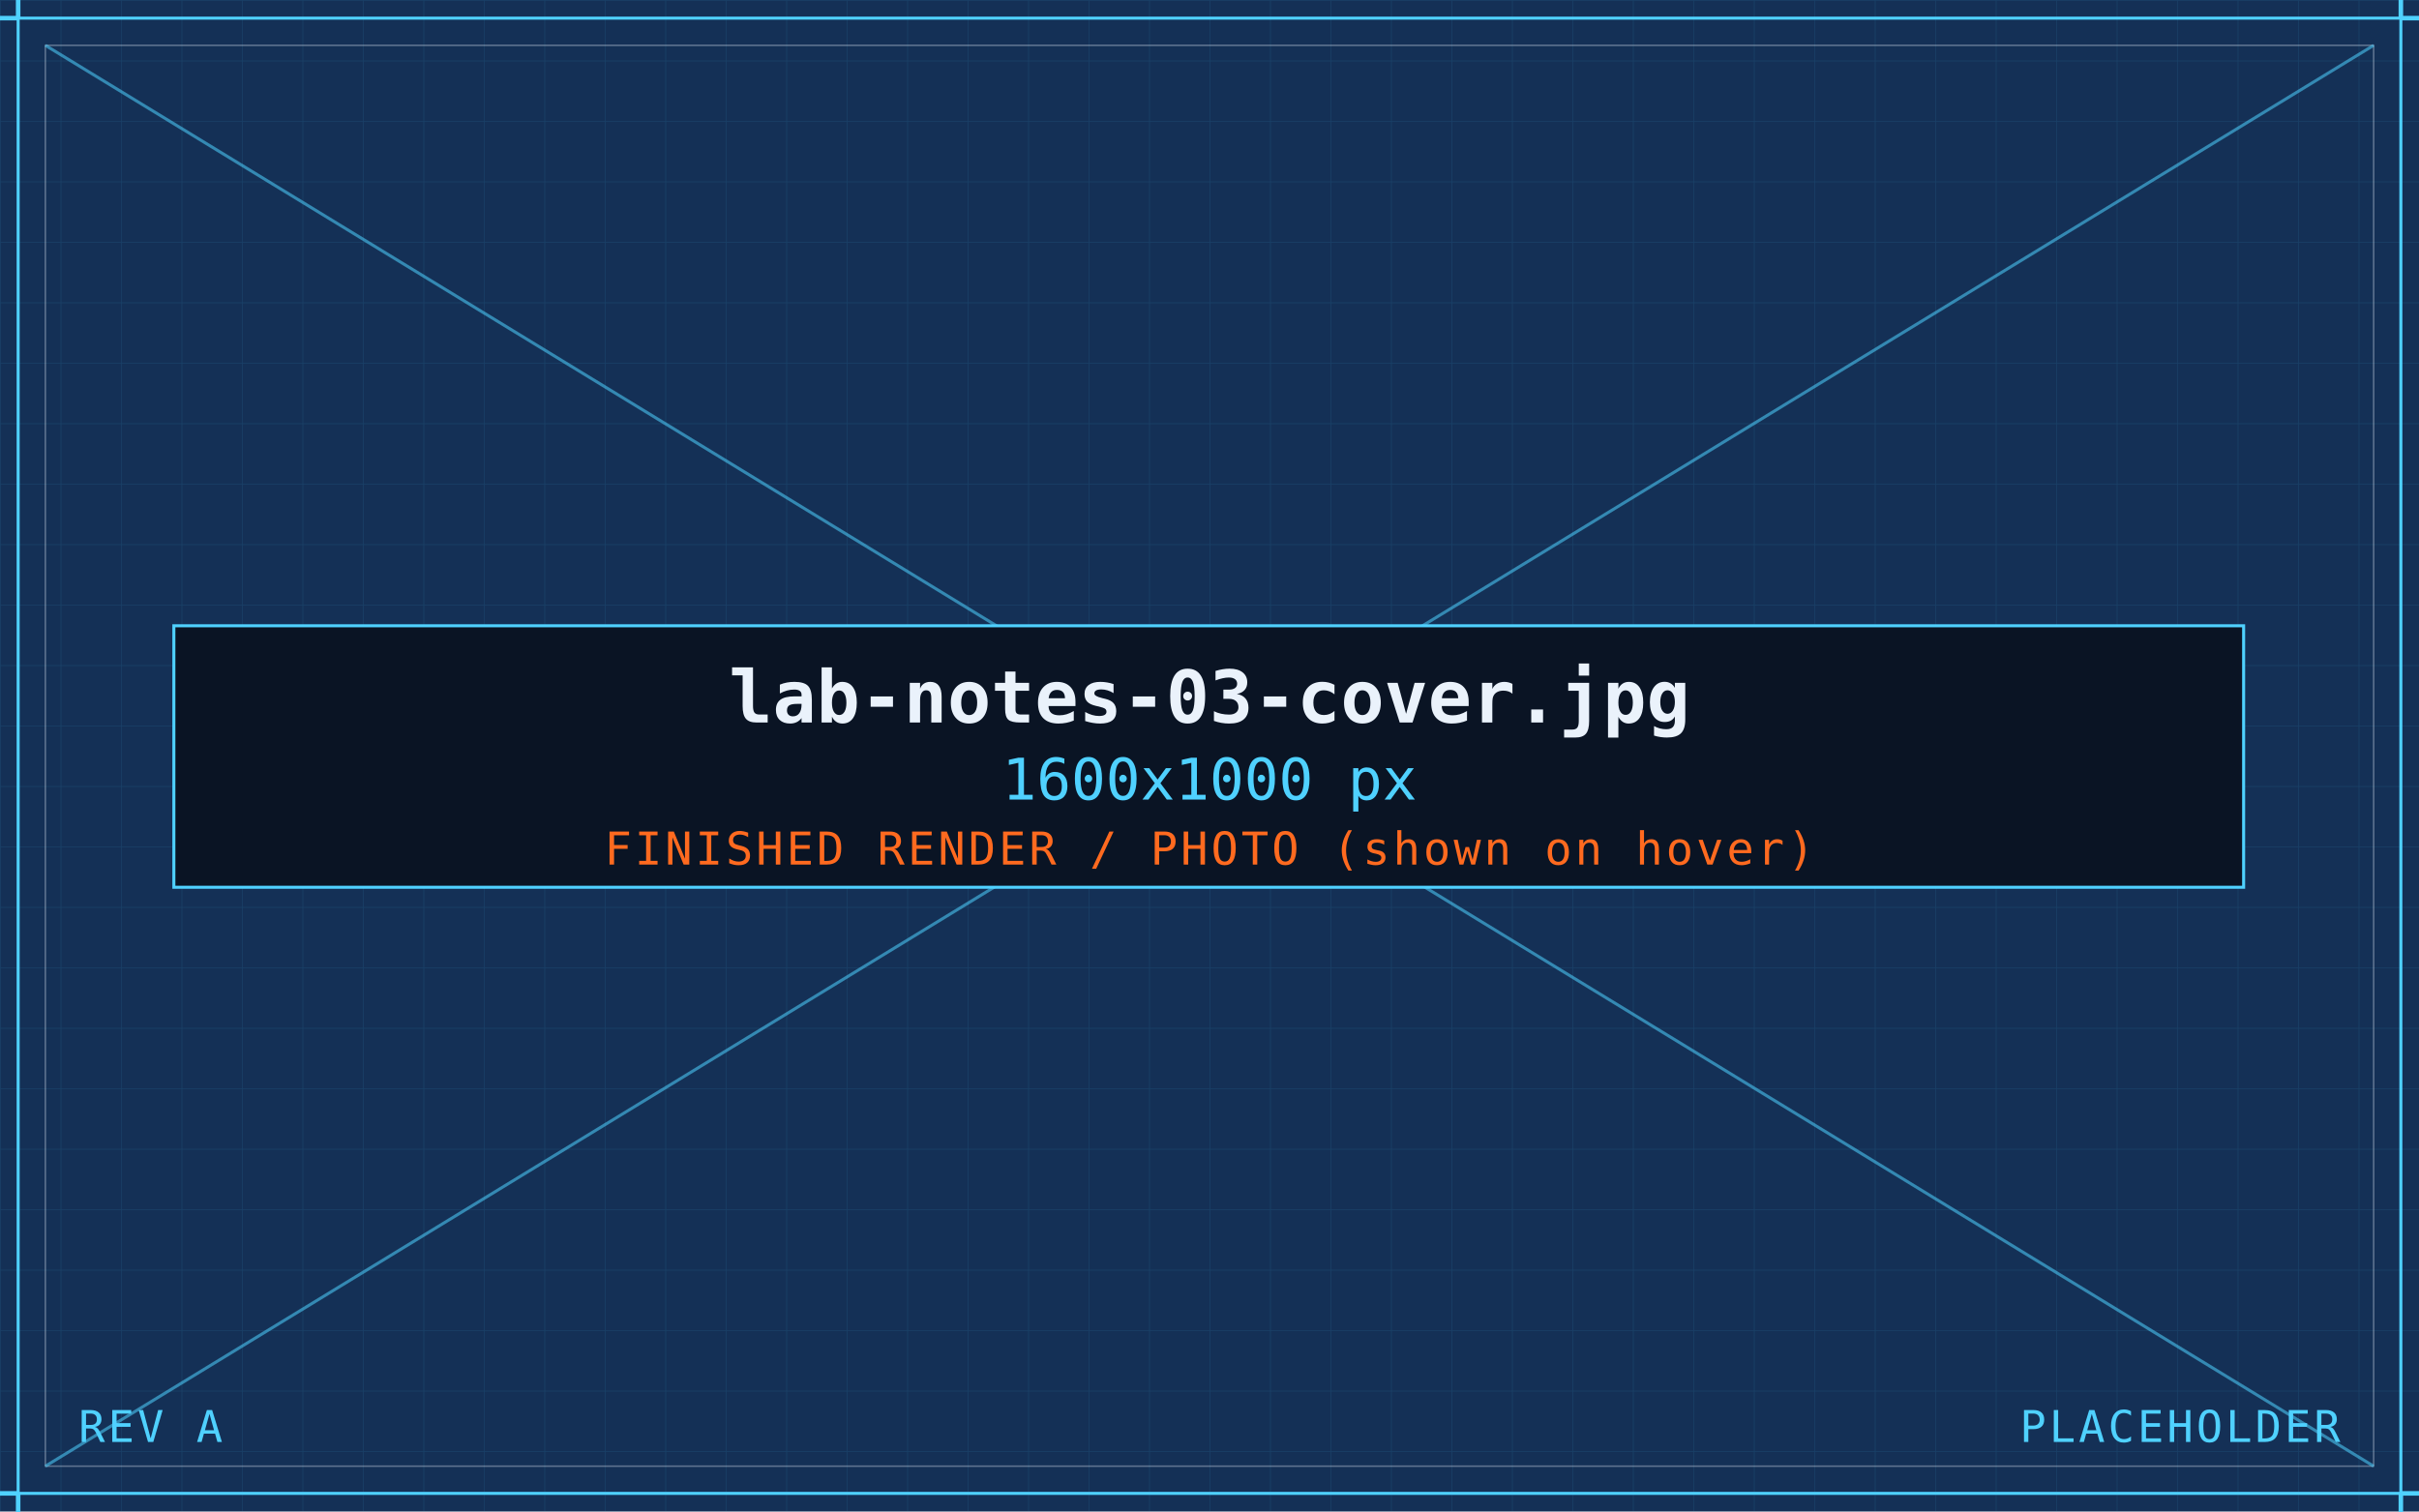
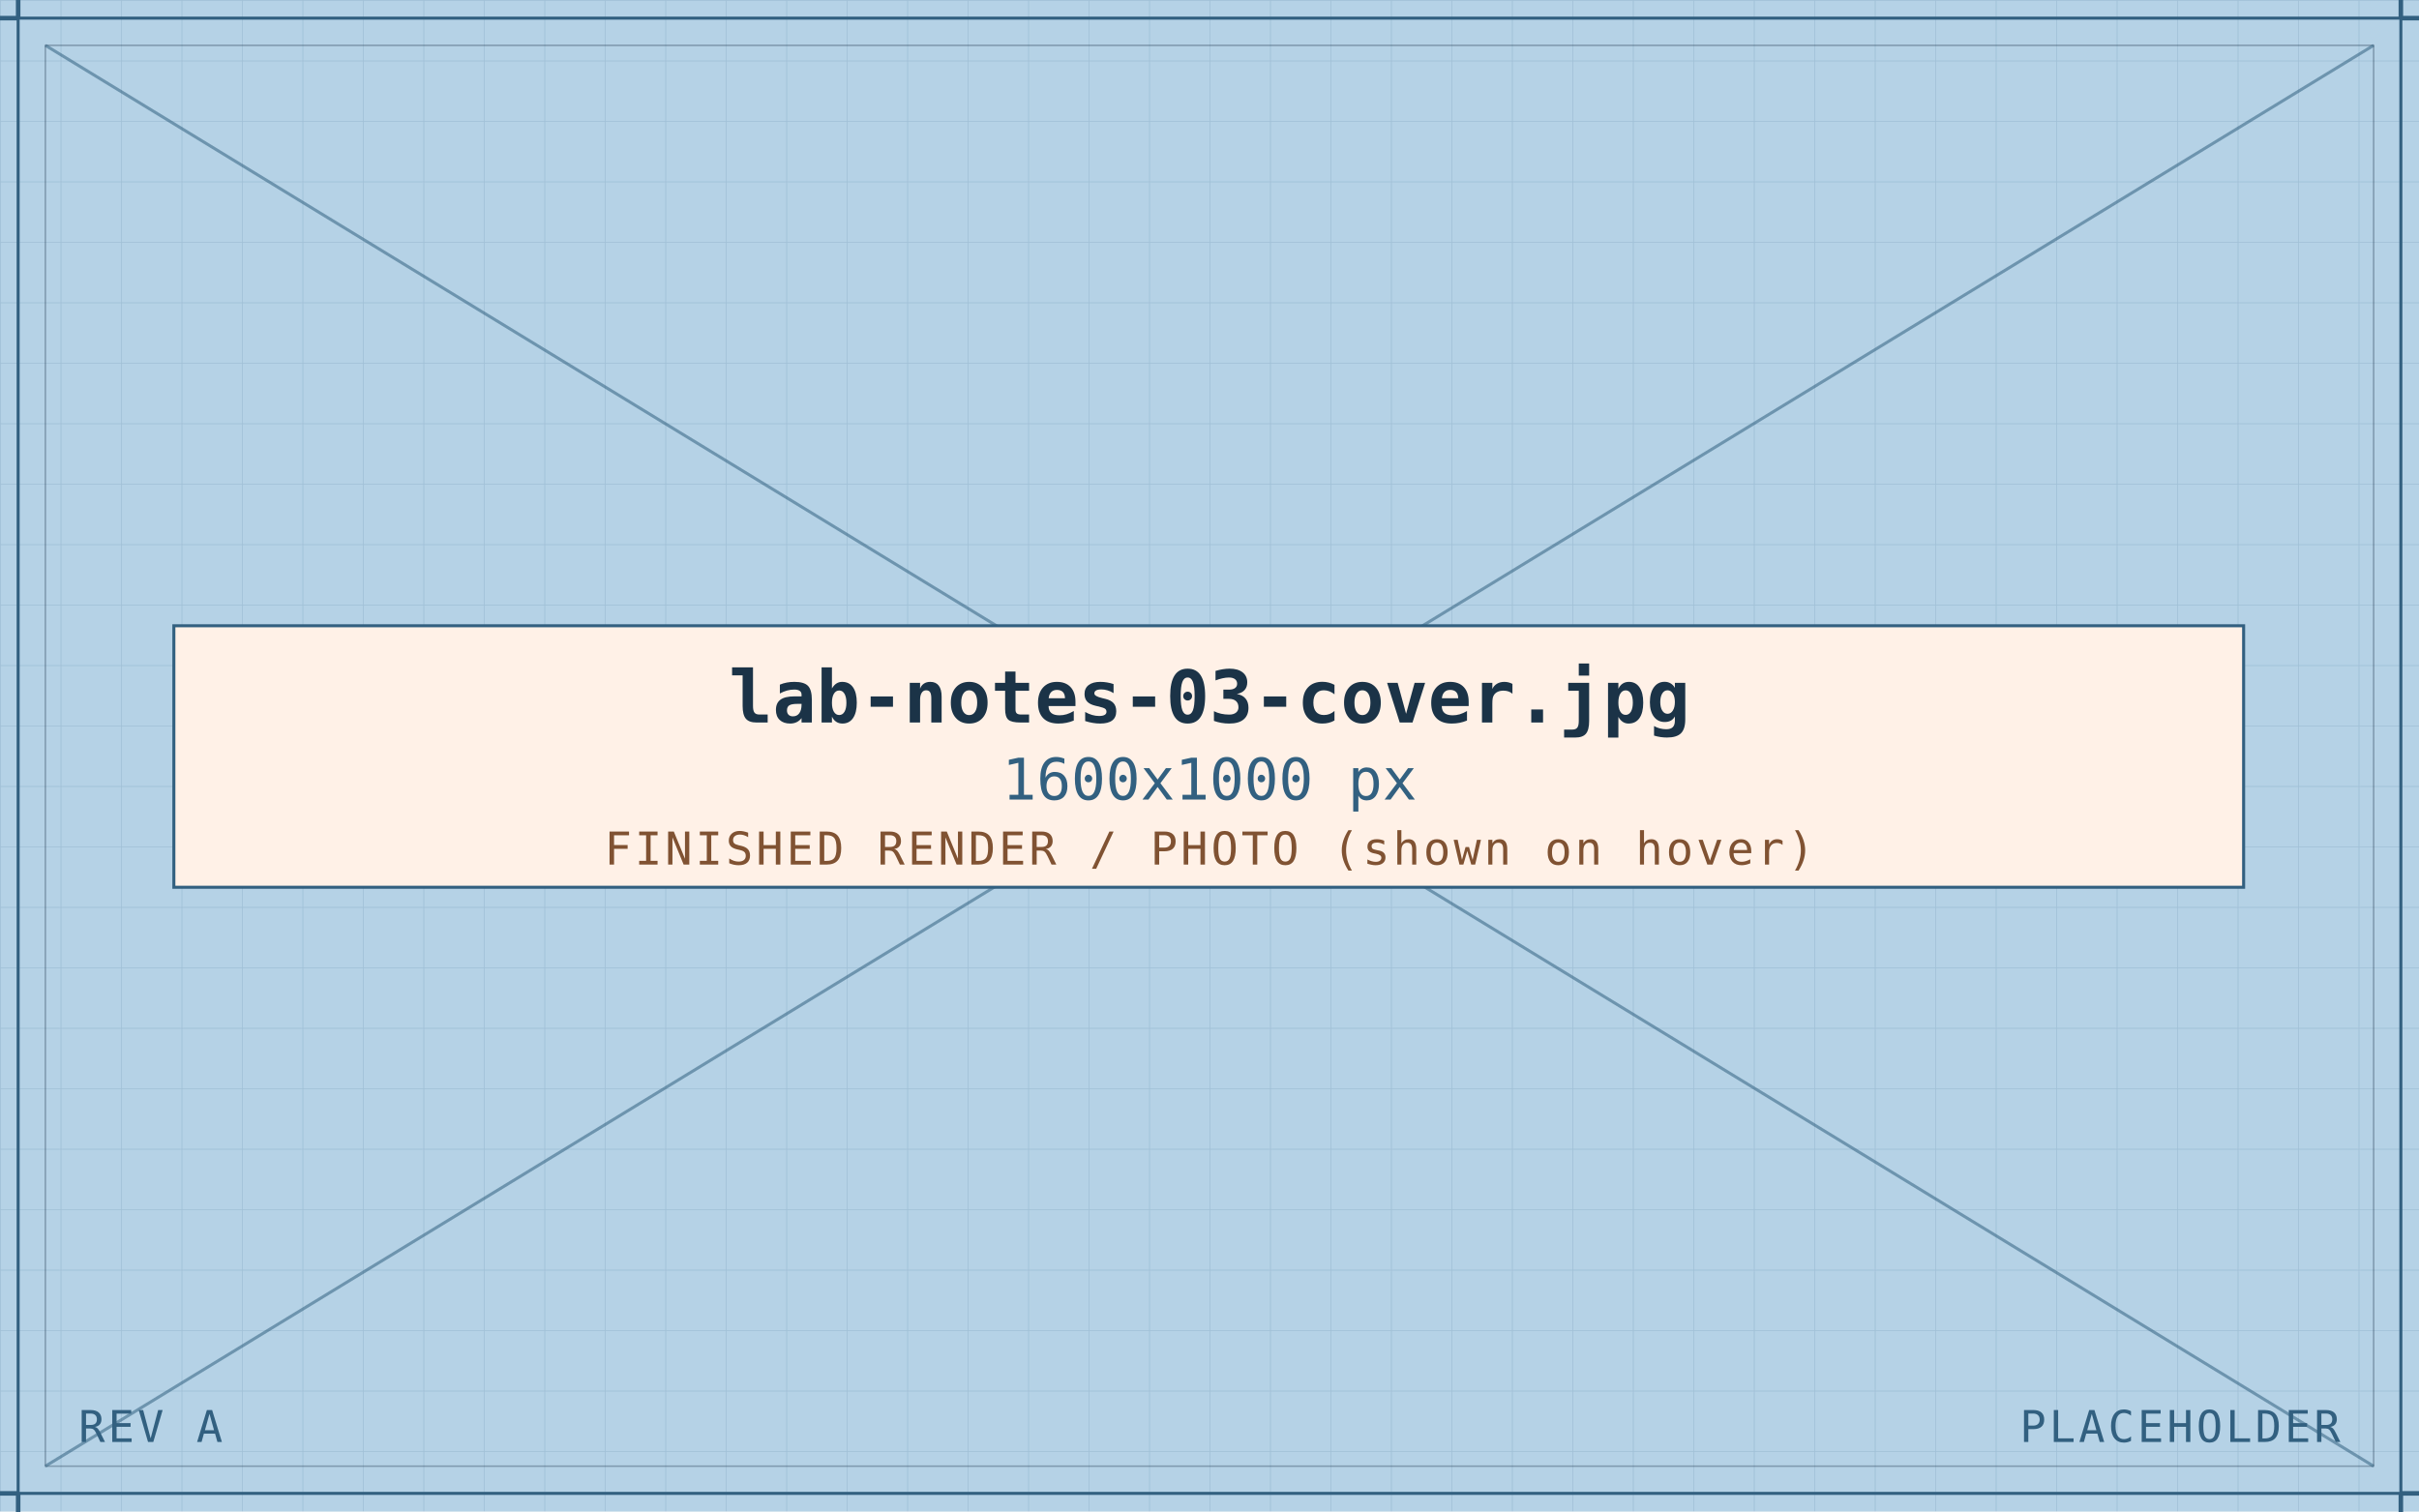
<svg xmlns="http://www.w3.org/2000/svg" viewBox="0 0 1600 1000" width="1600" height="1000" role="img" aria-label="Placeholder image lab-notes-03-cover.jpg, 1600 by 1000 pixels">
-   <rect width="1600" height="1000" fill="#143056" />
+   <rect width="1600" height="1000" fill="#B5D2E6" />
  <defs>
    <pattern id="g" width="40" height="40" patternUnits="userSpaceOnUse">
-       <path d="M40 0H0V40" fill="none" stroke="#4fd1ff" stroke-opacity=".10" />
+       <path d="M40 0H0V40" fill="none" stroke="#326080" stroke-opacity=".16" />
    </pattern>
    <pattern id="m" width="16" height="16" patternUnits="userSpaceOnUse">
-       <path d="M16 0H0V16" fill="none" stroke="#4fd1ff" stroke-opacity=".16" />
+       <path d="M16 0H0V16" fill="none" stroke="#326080" stroke-opacity=".22" />
    </pattern>
  </defs>
  <rect width="1600" height="1000" fill="url(#g)" />
-   <rect x="12" y="12" width="1576" height="976" fill="none" stroke="#4fd1ff" stroke-width="2" />
-   <rect x="30" y="30" width="1540" height="940" fill="none" stroke="#eaf2fb" stroke-opacity=".35" />
-   <path d="M-18 12H12M12 -18V12" stroke="#4fd1ff" stroke-width="3" fill="none" />
-   <path d="M-18 988H12M12 1018V988" stroke="#4fd1ff" stroke-width="3" fill="none" />
-   <path d="M1618 12H1588M1588 -18V12" stroke="#4fd1ff" stroke-width="3" fill="none" />
-   <path d="M1618 988H1588M1588 1018V988" stroke="#4fd1ff" stroke-width="3" fill="none" />
-   <path d="M30 30L1570 970M1570 30L30 970" stroke="#4fd1ff" stroke-opacity=".55" stroke-width="2" fill="none" />
-   <rect x="115" y="414" width="1369" height="173" fill="#0a1424" stroke="#4fd1ff" stroke-width="2" />
-   <text x="800" y="478" text-anchor="middle" font-family="ui-monospace,SFMono-Regular,Menlo,Consolas,monospace" font-size="48" font-weight="700" fill="#eaf2fb">lab-notes-03-cover.jpg</text>
-   <text x="800" y="529" text-anchor="middle" font-family="ui-monospace,SFMono-Regular,Menlo,Consolas,monospace" font-size="38" fill="#4fd1ff">1600x1000 px</text>
-   <text x="800" y="572" text-anchor="middle" font-family="ui-monospace,SFMono-Regular,Menlo,Consolas,monospace" font-size="30" letter-spacing="2" fill="#ff6a1f">FINISHED RENDER / PHOTO (shown on hover)</text>
-   <text x="52" y="954" font-family="ui-monospace,SFMono-Regular,Menlo,Consolas,monospace" font-size="29" fill="#4fd1ff" letter-spacing="2">REV A</text>
-   <text x="1548" y="954" text-anchor="end" font-family="ui-monospace,SFMono-Regular,Menlo,Consolas,monospace" font-size="29" fill="#4fd1ff" letter-spacing="2">PLACEHOLDER</text>
+   <rect x="12" y="12" width="1576" height="976" fill="none" stroke="#326080" stroke-width="2" />
+   <rect x="30" y="30" width="1540" height="940" fill="none" stroke="#1B3347" stroke-opacity=".35" />
+   <path d="M-18 12H12M12 -18V12" stroke="#326080" stroke-width="3" fill="none" />
+   <path d="M-18 988H12M12 1018V988" stroke="#326080" stroke-width="3" fill="none" />
+   <path d="M1618 12H1588M1588 -18V12" stroke="#326080" stroke-width="3" fill="none" />
+   <path d="M1618 988H1588M1588 1018V988" stroke="#326080" stroke-width="3" fill="none" />
+   <path d="M30 30L1570 970M1570 30L30 970" stroke="#326080" stroke-opacity=".55" stroke-width="2" fill="none" />
+   <rect x="115" y="414" width="1369" height="173" fill="#FFF1E7" stroke="#326080" stroke-width="2" />
+   <text x="800" y="478" text-anchor="middle" font-family="ui-monospace,SFMono-Regular,Menlo,Consolas,monospace" font-size="48" font-weight="700" fill="#1B3347">lab-notes-03-cover.jpg</text>
+   <text x="800" y="529" text-anchor="middle" font-family="ui-monospace,SFMono-Regular,Menlo,Consolas,monospace" font-size="38" fill="#326080">1600x1000 px</text>
+   <text x="800" y="572" text-anchor="middle" font-family="ui-monospace,SFMono-Regular,Menlo,Consolas,monospace" font-size="30" letter-spacing="2" fill="#805232">FINISHED RENDER / PHOTO (shown on hover)</text>
+   <text x="52" y="954" font-family="ui-monospace,SFMono-Regular,Menlo,Consolas,monospace" font-size="29" fill="#326080" letter-spacing="2">REV A</text>
+   <text x="1548" y="954" text-anchor="end" font-family="ui-monospace,SFMono-Regular,Menlo,Consolas,monospace" font-size="29" fill="#326080" letter-spacing="2">PLACEHOLDER</text>
</svg>
